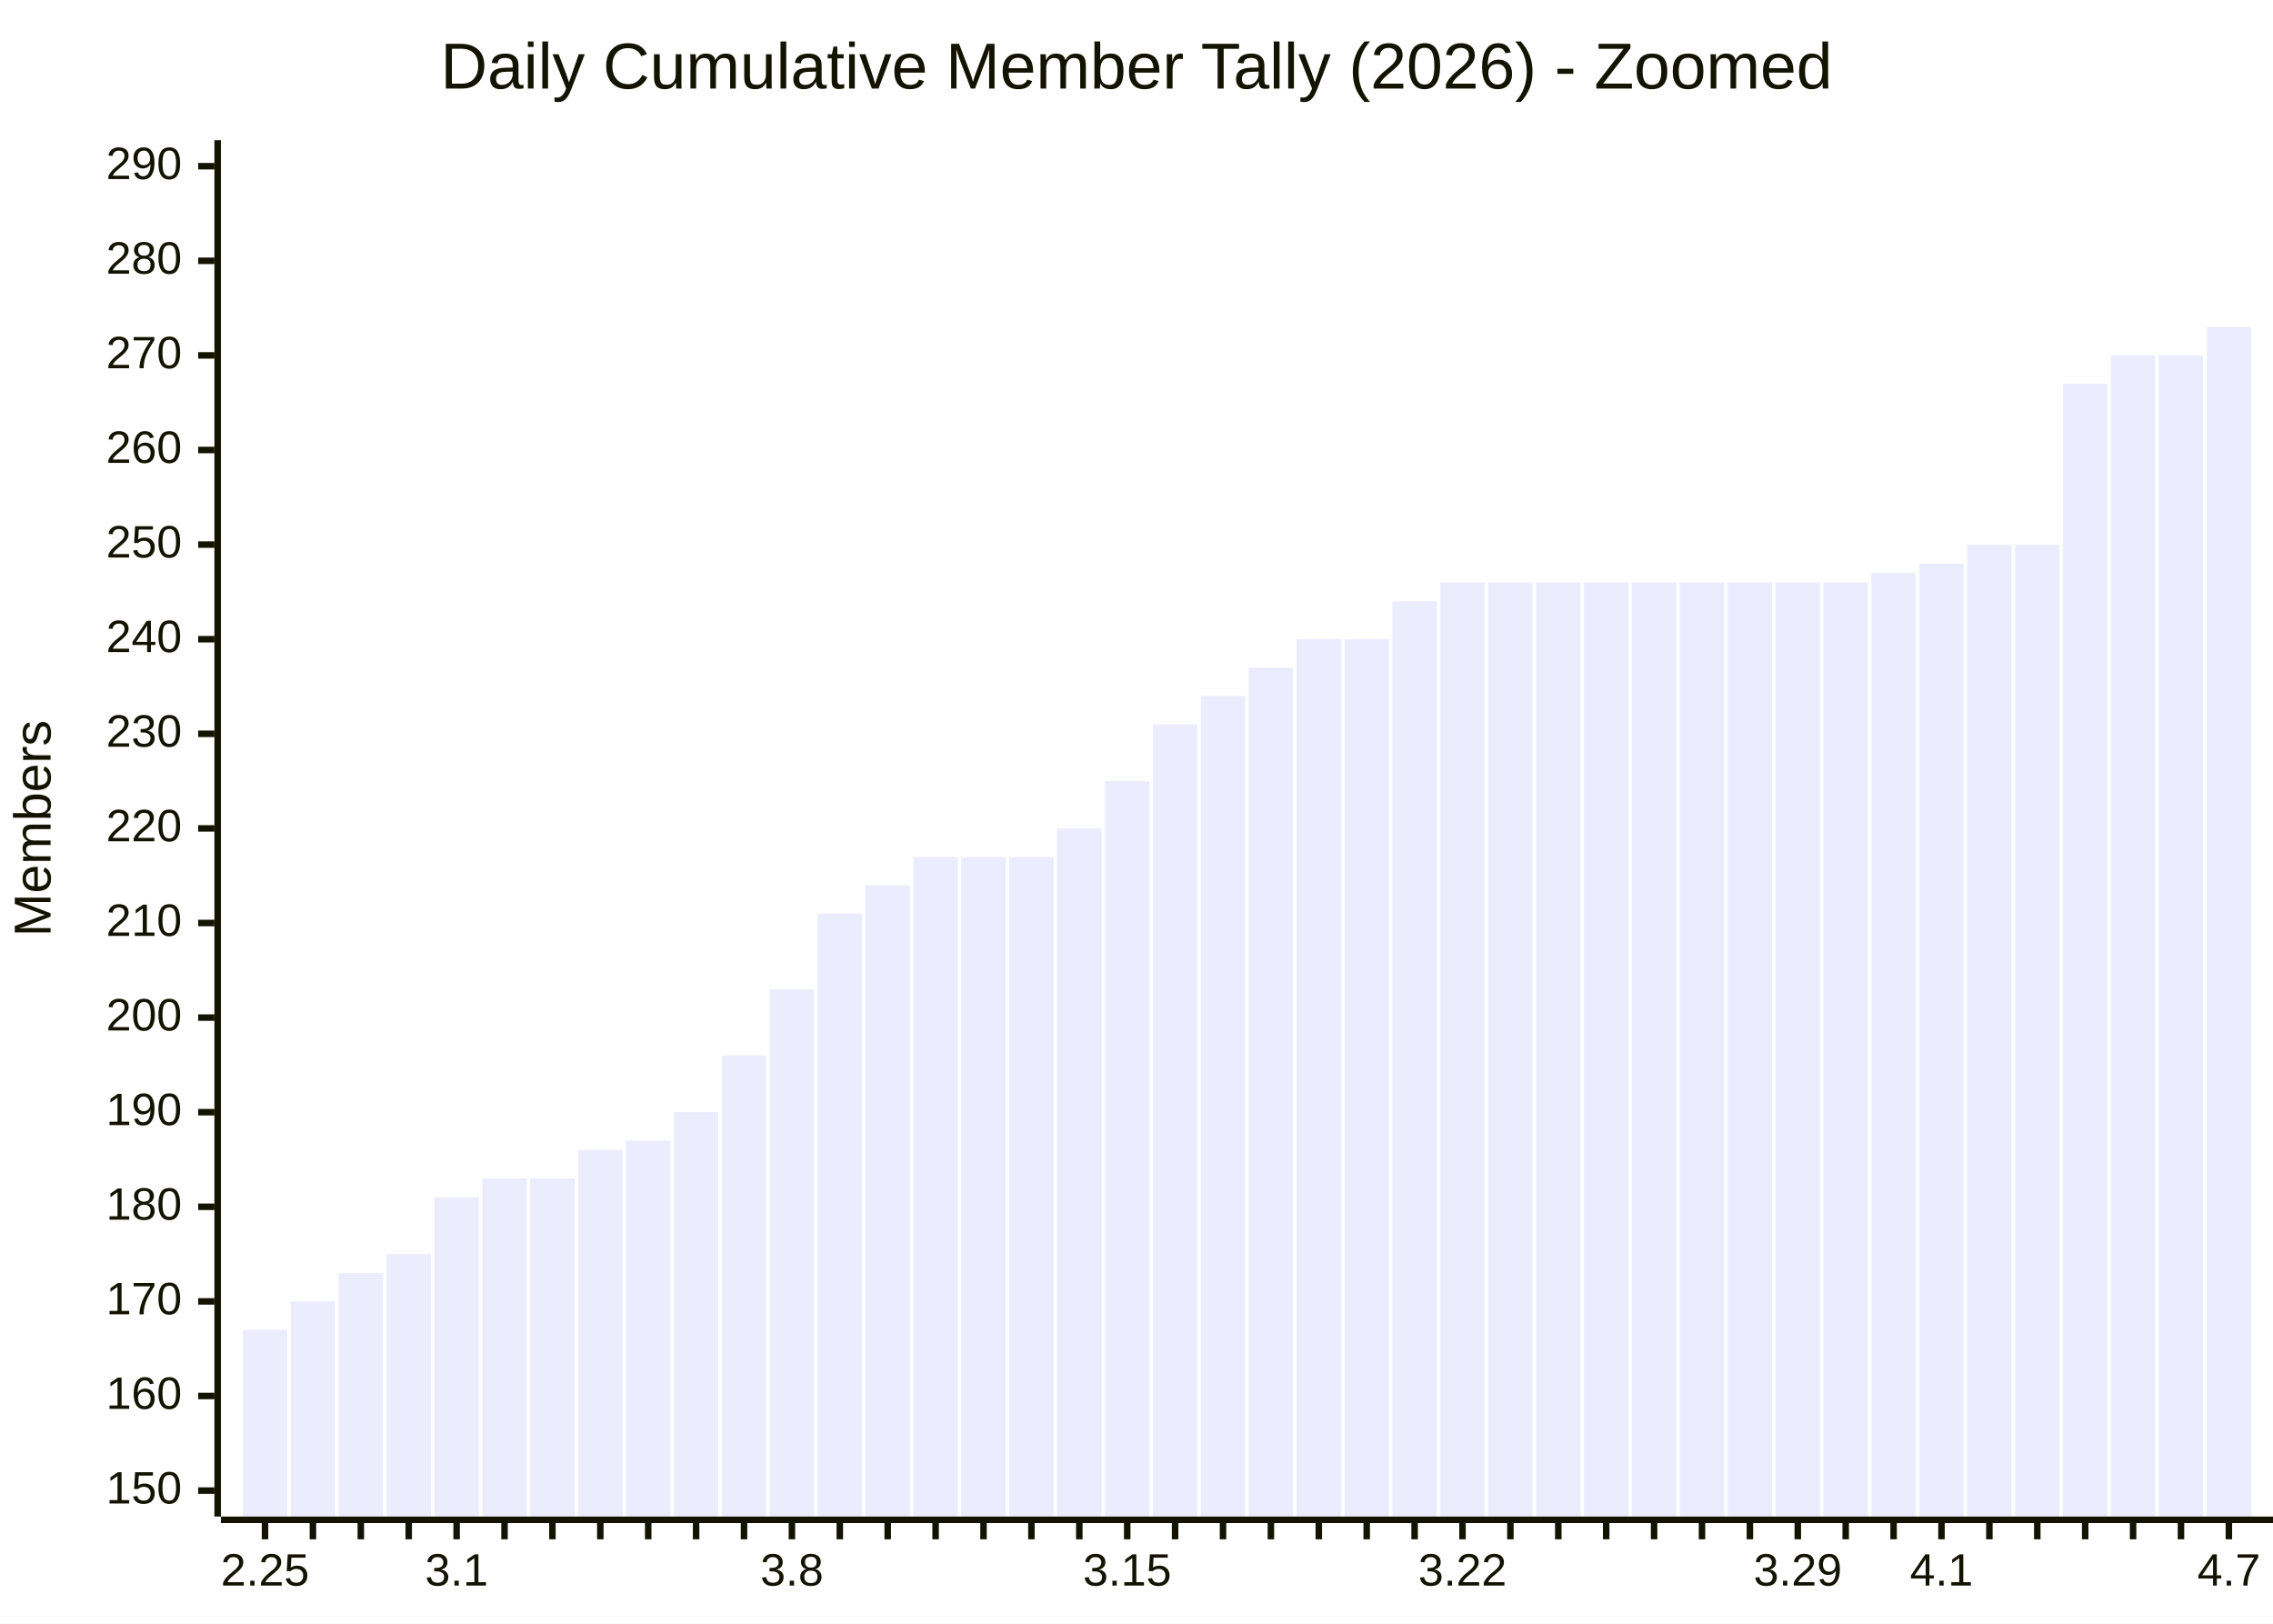
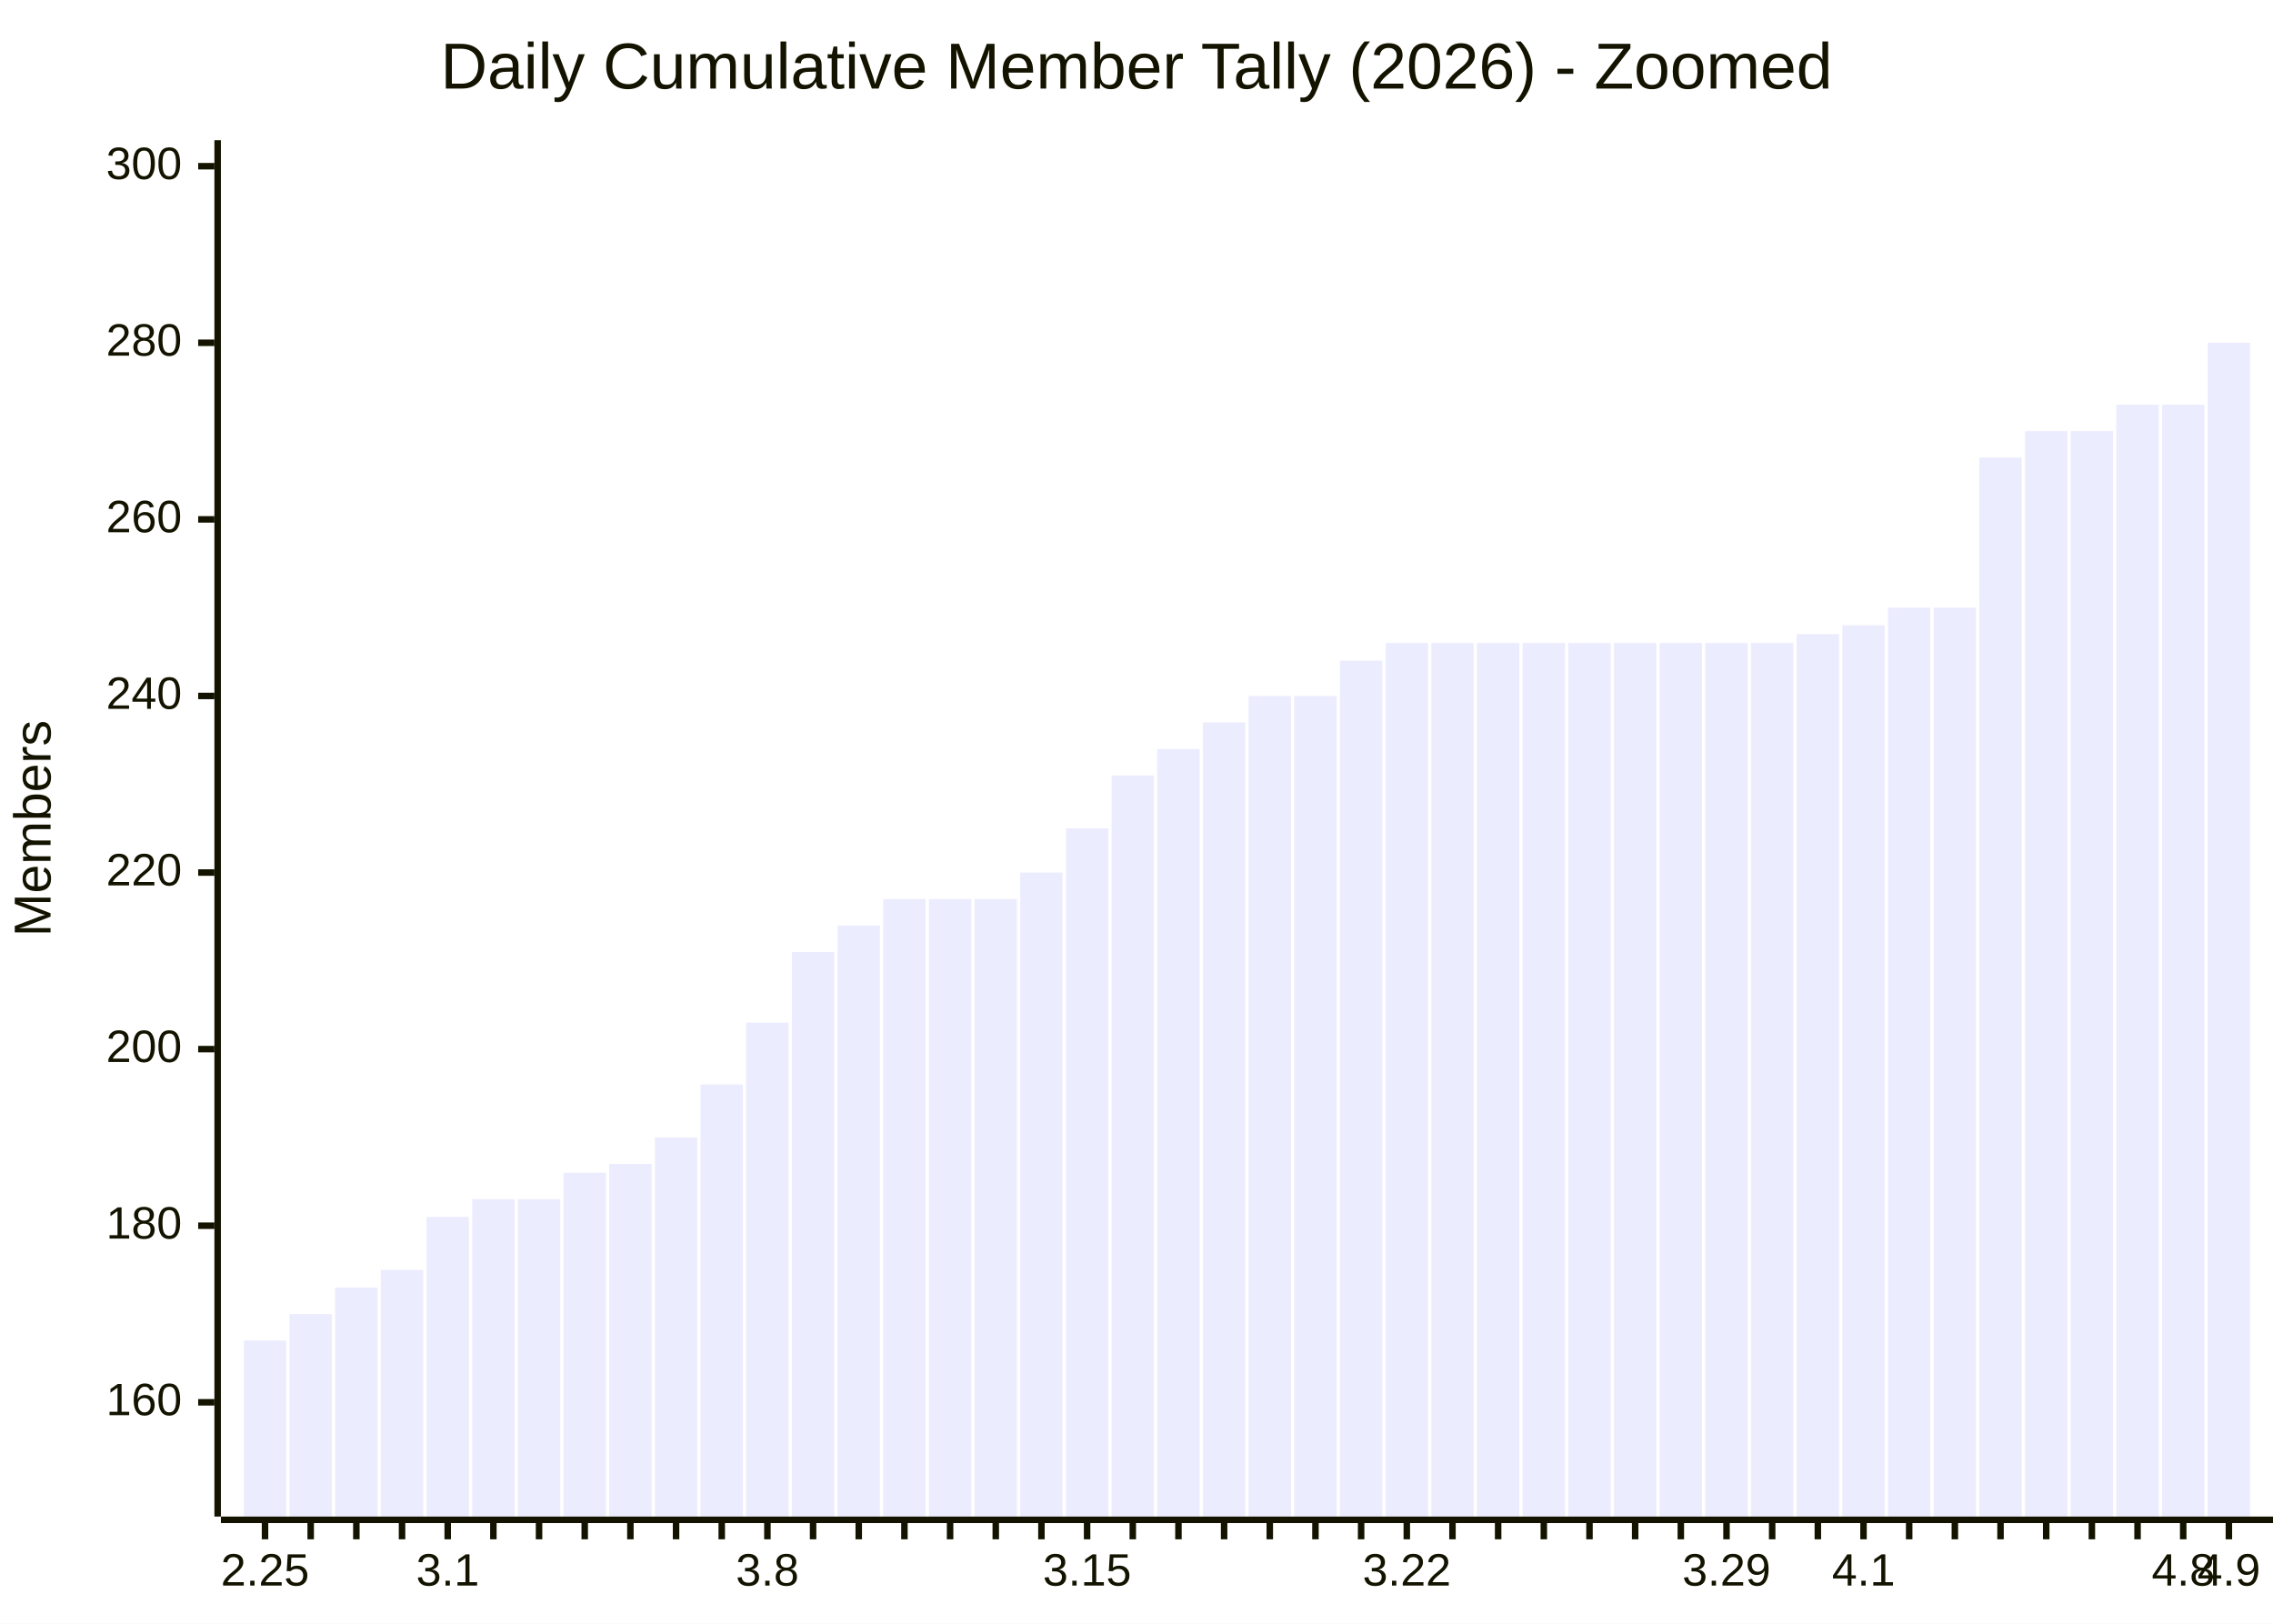
<svg xmlns="http://www.w3.org/2000/svg" id="my-svg" width="100%" style="max-width: 700px; background-color: white;" viewBox="0 0 700 500" role="graphics-document document" aria-roledescription="xychart">
  <style>#my-svg{font-family:"trebuchet ms",verdana,arial,sans-serif;font-size:16px;fill:#333;}@keyframes edge-animation-frame{from{stroke-dashoffset:0;}}@keyframes dash{to{stroke-dashoffset:0;}}#my-svg .edge-animation-slow{stroke-dasharray:9,5!important;stroke-dashoffset:900;animation:dash 50s linear infinite;stroke-linecap:round;}#my-svg .edge-animation-fast{stroke-dasharray:9,5!important;stroke-dashoffset:900;animation:dash 20s linear infinite;stroke-linecap:round;}#my-svg .error-icon{fill:#552222;}#my-svg .error-text{fill:#552222;stroke:#552222;}#my-svg .edge-thickness-normal{stroke-width:1px;}#my-svg .edge-thickness-thick{stroke-width:3.5px;}#my-svg .edge-pattern-solid{stroke-dasharray:0;}#my-svg .edge-thickness-invisible{stroke-width:0;fill:none;}#my-svg .edge-pattern-dashed{stroke-dasharray:3;}#my-svg .edge-pattern-dotted{stroke-dasharray:2;}#my-svg .marker{fill:#333333;stroke:#333333;}#my-svg .marker.cross{stroke:#333333;}#my-svg svg{font-family:"trebuchet ms",verdana,arial,sans-serif;font-size:16px;}#my-svg p{margin:0;}#my-svg :root{--mermaid-font-family:"trebuchet ms",verdana,arial,sans-serif;}</style>
  <g />
  <g class="main">
    <rect width="700" height="500" class="background" fill="white" />
    <g class="chart-title">
      <text x="0" y="0" fill="#131300" font-size="20" dominant-baseline="middle" text-anchor="middle" transform="translate(350, 21.58984) rotate(0)">Daily Cumulative Member Tally (2026) - Zoomed</text>
    </g>
    <g class="plot">
      <g class="bar-plot-0">
-         <rect x="74.777" y="409.479" width="13.68" height="57.521" fill="#ECECFF" stroke="#ECECFF" stroke-width="0" />
-         <rect x="89.528" y="400.74" width="13.68" height="66.26" fill="#ECECFF" stroke="#ECECFF" stroke-width="0" />
-         <rect x="104.28" y="392.001" width="13.68" height="74.999" fill="#ECECFF" stroke="#ECECFF" stroke-width="0" />
-         <rect x="119.031" y="386.175" width="13.68" height="80.825" fill="#ECECFF" stroke="#ECECFF" stroke-width="0" />
-         <rect x="133.782" y="368.697" width="13.68" height="98.303" fill="#ECECFF" stroke="#ECECFF" stroke-width="0" />
-         <rect x="148.533" y="362.871" width="13.68" height="104.129" fill="#ECECFF" stroke="#ECECFF" stroke-width="0" />
-         <rect x="163.284" y="362.871" width="13.68" height="104.129" fill="#ECECFF" stroke="#ECECFF" stroke-width="0" />
-         <rect x="178.035" y="354.132" width="13.68" height="112.868" fill="#ECECFF" stroke="#ECECFF" stroke-width="0" />
-         <rect x="192.786" y="351.219" width="13.68" height="115.781" fill="#ECECFF" stroke="#ECECFF" stroke-width="0" />
-         <rect x="207.538" y="342.48" width="13.68" height="124.52" fill="#ECECFF" stroke="#ECECFF" stroke-width="0" />
-         <rect x="222.289" y="325.002" width="13.68" height="141.998" fill="#ECECFF" stroke="#ECECFF" stroke-width="0" />
-         <rect x="237.04" y="304.611" width="13.68" height="162.389" fill="#ECECFF" stroke="#ECECFF" stroke-width="0" />
-         <rect x="251.791" y="281.307" width="13.68" height="185.693" fill="#ECECFF" stroke="#ECECFF" stroke-width="0" />
-         <rect x="266.542" y="272.568" width="13.68" height="194.432" fill="#ECECFF" stroke="#ECECFF" stroke-width="0" />
-         <rect x="281.293" y="263.829" width="13.68" height="203.171" fill="#ECECFF" stroke="#ECECFF" stroke-width="0" />
-         <rect x="296.044" y="263.829" width="13.68" height="203.171" fill="#ECECFF" stroke="#ECECFF" stroke-width="0" />
-         <rect x="310.796" y="263.829" width="13.68" height="203.171" fill="#ECECFF" stroke="#ECECFF" stroke-width="0" />
-         <rect x="325.547" y="255.09" width="13.68" height="211.91" fill="#ECECFF" stroke="#ECECFF" stroke-width="0" />
-         <rect x="340.298" y="240.525" width="13.68" height="226.475" fill="#ECECFF" stroke="#ECECFF" stroke-width="0" />
-         <rect x="355.049" y="223.047" width="13.68" height="243.953" fill="#ECECFF" stroke="#ECECFF" stroke-width="0" />
-         <rect x="369.8" y="214.308" width="13.68" height="252.692" fill="#ECECFF" stroke="#ECECFF" stroke-width="0" />
-         <rect x="384.551" y="205.569" width="13.68" height="261.431" fill="#ECECFF" stroke="#ECECFF" stroke-width="0" />
-         <rect x="399.302" y="196.83" width="13.68" height="270.17" fill="#ECECFF" stroke="#ECECFF" stroke-width="0" />
-         <rect x="414.054" y="196.83" width="13.68" height="270.17" fill="#ECECFF" stroke="#ECECFF" stroke-width="0" />
-         <rect x="428.805" y="185.178" width="13.68" height="281.822" fill="#ECECFF" stroke="#ECECFF" stroke-width="0" />
-         <rect x="443.556" y="179.352" width="13.68" height="287.648" fill="#ECECFF" stroke="#ECECFF" stroke-width="0" />
-         <rect x="458.307" y="179.352" width="13.68" height="287.648" fill="#ECECFF" stroke="#ECECFF" stroke-width="0" />
-         <rect x="473.058" y="179.352" width="13.68" height="287.648" fill="#ECECFF" stroke="#ECECFF" stroke-width="0" />
-         <rect x="487.809" y="179.352" width="13.68" height="287.648" fill="#ECECFF" stroke="#ECECFF" stroke-width="0" />
-         <rect x="502.56" y="179.352" width="13.68" height="287.648" fill="#ECECFF" stroke="#ECECFF" stroke-width="0" />
-         <rect x="517.312" y="179.352" width="13.68" height="287.648" fill="#ECECFF" stroke="#ECECFF" stroke-width="0" />
-         <rect x="532.063" y="179.352" width="13.68" height="287.648" fill="#ECECFF" stroke="#ECECFF" stroke-width="0" />
-         <rect x="546.814" y="179.352" width="13.68" height="287.648" fill="#ECECFF" stroke="#ECECFF" stroke-width="0" />
-         <rect x="561.565" y="179.352" width="13.68" height="287.648" fill="#ECECFF" stroke="#ECECFF" stroke-width="0" />
-         <rect x="576.316" y="176.439" width="13.68" height="290.561" fill="#ECECFF" stroke="#ECECFF" stroke-width="0" />
-         <rect x="591.067" y="173.526" width="13.68" height="293.474" fill="#ECECFF" stroke="#ECECFF" stroke-width="0" />
-         <rect x="605.818" y="167.7" width="13.68" height="299.3" fill="#ECECFF" stroke="#ECECFF" stroke-width="0" />
-         <rect x="620.57" y="167.7" width="13.68" height="299.3" fill="#ECECFF" stroke="#ECECFF" stroke-width="0" />
-         <rect x="635.321" y="118.179" width="13.68" height="348.821" fill="#ECECFF" stroke="#ECECFF" stroke-width="0" />
-         <rect x="650.072" y="109.44" width="13.68" height="357.56" fill="#ECECFF" stroke="#ECECFF" stroke-width="0" />
-         <rect x="664.823" y="109.44" width="13.68" height="357.56" fill="#ECECFF" stroke="#ECECFF" stroke-width="0" />
-         <rect x="679.574" y="100.701" width="13.68" height="366.299" fill="#ECECFF" stroke="#ECECFF" stroke-width="0" />
+         <rect x="75.088" y="412.78" width="13.058" height="54.22" fill="#ECECFF" stroke="#ECECFF" stroke-width="0" />
+         <rect x="89.153" y="404.624" width="13.058" height="62.376" fill="#ECECFF" stroke="#ECECFF" stroke-width="0" />
+         <rect x="103.218" y="396.468" width="13.058" height="70.532" fill="#ECECFF" stroke="#ECECFF" stroke-width="0" />
+         <rect x="117.283" y="391.03" width="13.058" height="75.97" fill="#ECECFF" stroke="#ECECFF" stroke-width="0" />
+         <rect x="131.348" y="374.717" width="13.058" height="92.283" fill="#ECECFF" stroke="#ECECFF" stroke-width="0" />
+         <rect x="145.413" y="369.28" width="13.058" height="97.72" fill="#ECECFF" stroke="#ECECFF" stroke-width="0" />
+         <rect x="159.478" y="369.28" width="13.058" height="97.72" fill="#ECECFF" stroke="#ECECFF" stroke-width="0" />
+         <rect x="173.543" y="361.123" width="13.058" height="105.877" fill="#ECECFF" stroke="#ECECFF" stroke-width="0" />
+         <rect x="187.608" y="358.404" width="13.058" height="108.596" fill="#ECECFF" stroke="#ECECFF" stroke-width="0" />
+         <rect x="201.674" y="350.248" width="13.058" height="116.752" fill="#ECECFF" stroke="#ECECFF" stroke-width="0" />
+         <rect x="215.739" y="333.935" width="13.058" height="133.065" fill="#ECECFF" stroke="#ECECFF" stroke-width="0" />
+         <rect x="229.804" y="314.903" width="13.058" height="152.097" fill="#ECECFF" stroke="#ECECFF" stroke-width="0" />
+         <rect x="243.869" y="293.153" width="13.058" height="173.847" fill="#ECECFF" stroke="#ECECFF" stroke-width="0" />
+         <rect x="257.934" y="284.997" width="13.058" height="182.003" fill="#ECECFF" stroke="#ECECFF" stroke-width="0" />
+         <rect x="271.999" y="276.84" width="13.058" height="190.16" fill="#ECECFF" stroke="#ECECFF" stroke-width="0" />
+         <rect x="286.064" y="276.84" width="13.058" height="190.16" fill="#ECECFF" stroke="#ECECFF" stroke-width="0" />
+         <rect x="300.129" y="276.84" width="13.058" height="190.16" fill="#ECECFF" stroke="#ECECFF" stroke-width="0" />
+         <rect x="314.194" y="268.684" width="13.058" height="198.316" fill="#ECECFF" stroke="#ECECFF" stroke-width="0" />
+         <rect x="328.259" y="255.09" width="13.058" height="211.91" fill="#ECECFF" stroke="#ECECFF" stroke-width="0" />
+         <rect x="342.324" y="238.777" width="13.058" height="228.223" fill="#ECECFF" stroke="#ECECFF" stroke-width="0" />
+         <rect x="356.389" y="230.621" width="13.058" height="236.379" fill="#ECECFF" stroke="#ECECFF" stroke-width="0" />
+         <rect x="370.454" y="222.464" width="13.058" height="244.536" fill="#ECECFF" stroke="#ECECFF" stroke-width="0" />
+         <rect x="384.519" y="214.308" width="13.058" height="252.692" fill="#ECECFF" stroke="#ECECFF" stroke-width="0" />
+         <rect x="398.584" y="214.308" width="13.058" height="252.692" fill="#ECECFF" stroke="#ECECFF" stroke-width="0" />
+         <rect x="412.649" y="203.433" width="13.058" height="263.567" fill="#ECECFF" stroke="#ECECFF" stroke-width="0" />
+         <rect x="426.714" y="197.995" width="13.058" height="269.005" fill="#ECECFF" stroke="#ECECFF" stroke-width="0" />
+         <rect x="440.779" y="197.995" width="13.058" height="269.005" fill="#ECECFF" stroke="#ECECFF" stroke-width="0" />
+         <rect x="454.844" y="197.995" width="13.058" height="269.005" fill="#ECECFF" stroke="#ECECFF" stroke-width="0" />
+         <rect x="468.909" y="197.995" width="13.058" height="269.005" fill="#ECECFF" stroke="#ECECFF" stroke-width="0" />
+         <rect x="482.974" y="197.995" width="13.058" height="269.005" fill="#ECECFF" stroke="#ECECFF" stroke-width="0" />
+         <rect x="497.039" y="197.995" width="13.058" height="269.005" fill="#ECECFF" stroke="#ECECFF" stroke-width="0" />
+         <rect x="511.104" y="197.995" width="13.058" height="269.005" fill="#ECECFF" stroke="#ECECFF" stroke-width="0" />
+         <rect x="525.17" y="197.995" width="13.058" height="269.005" fill="#ECECFF" stroke="#ECECFF" stroke-width="0" />
+         <rect x="539.235" y="197.995" width="13.058" height="269.005" fill="#ECECFF" stroke="#ECECFF" stroke-width="0" />
+         <rect x="553.3" y="195.276" width="13.058" height="271.724" fill="#ECECFF" stroke="#ECECFF" stroke-width="0" />
+         <rect x="567.365" y="192.557" width="13.058" height="274.443" fill="#ECECFF" stroke="#ECECFF" stroke-width="0" />
+         <rect x="581.43" y="187.12" width="13.058" height="279.88" fill="#ECECFF" stroke="#ECECFF" stroke-width="0" />
+         <rect x="595.495" y="187.12" width="13.058" height="279.88" fill="#ECECFF" stroke="#ECECFF" stroke-width="0" />
+         <rect x="609.56" y="140.9" width="13.058" height="326.1" fill="#ECECFF" stroke="#ECECFF" stroke-width="0" />
+         <rect x="623.625" y="132.744" width="13.058" height="334.256" fill="#ECECFF" stroke="#ECECFF" stroke-width="0" />
+         <rect x="637.69" y="132.744" width="13.058" height="334.256" fill="#ECECFF" stroke="#ECECFF" stroke-width="0" />
+         <rect x="651.755" y="124.587" width="13.058" height="342.413" fill="#ECECFF" stroke="#ECECFF" stroke-width="0" />
+         <rect x="665.82" y="124.587" width="13.058" height="342.413" fill="#ECECFF" stroke="#ECECFF" stroke-width="0" />
+         <rect x="679.885" y="105.556" width="13.058" height="361.444" fill="#ECECFF" stroke="#ECECFF" stroke-width="0" />
      </g>
    </g>
    <g class="bottom-axis">
      <g class="axis-line">
        <path d="M 68.031,468 L 700,468" fill="none" stroke="#131300" stroke-width="2" />
      </g>
      <g class="label">
        <text x="0" y="0" fill="#131300" font-size="14" dominant-baseline="text-before-edge" text-anchor="middle" transform="translate(81.61719, 479) rotate(0)">2.25</text>
-         <text x="0" y="0" fill="#131300" font-size="14" dominant-baseline="text-before-edge" text-anchor="middle" transform="translate(96.36833, 479) rotate(0)">​​</text>
-         <text x="0" y="0" fill="#131300" font-size="14" dominant-baseline="text-before-edge" text-anchor="middle" transform="translate(111.1195, 479) rotate(0)">​​​</text>
-         <text x="0" y="0" fill="#131300" font-size="14" dominant-baseline="text-before-edge" text-anchor="middle" transform="translate(125.8706, 479) rotate(0)">​​​​</text>
-         <text x="0" y="0" fill="#131300" font-size="14" dominant-baseline="text-before-edge" text-anchor="middle" transform="translate(140.6218, 479) rotate(0)">3.1</text>
-         <text x="0" y="0" fill="#131300" font-size="14" dominant-baseline="text-before-edge" text-anchor="middle" transform="translate(155.3729, 479) rotate(0)">​​​​​​</text>
-         <text x="0" y="0" fill="#131300" font-size="14" dominant-baseline="text-before-edge" text-anchor="middle" transform="translate(170.124, 479) rotate(0)">​​​​​​​</text>
-         <text x="0" y="0" fill="#131300" font-size="14" dominant-baseline="text-before-edge" text-anchor="middle" transform="translate(184.8752, 479) rotate(0)">​​​​​​​​</text>
-         <text x="0" y="0" fill="#131300" font-size="14" dominant-baseline="text-before-edge" text-anchor="middle" transform="translate(199.6263, 479) rotate(0)">​​​​​​​​​</text>
-         <text x="0" y="0" fill="#131300" font-size="14" dominant-baseline="text-before-edge" text-anchor="middle" transform="translate(214.3775, 479) rotate(0)">​​​​​​​​​​</text>
-         <text x="0" y="0" fill="#131300" font-size="14" dominant-baseline="text-before-edge" text-anchor="middle" transform="translate(229.1286, 479) rotate(0)">​​​​​​​​​​​</text>
-         <text x="0" y="0" fill="#131300" font-size="14" dominant-baseline="text-before-edge" text-anchor="middle" transform="translate(243.8798, 479) rotate(0)">3.8</text>
-         <text x="0" y="0" fill="#131300" font-size="14" dominant-baseline="text-before-edge" text-anchor="middle" transform="translate(258.6309, 479) rotate(0)">​​​​​​​​​​​​​</text>
-         <text x="0" y="0" fill="#131300" font-size="14" dominant-baseline="text-before-edge" text-anchor="middle" transform="translate(273.3821, 479) rotate(0)">​​​​​​​​​​​​​​</text>
-         <text x="0" y="0" fill="#131300" font-size="14" dominant-baseline="text-before-edge" text-anchor="middle" transform="translate(288.1332, 479) rotate(0)">​​​​​​​​​​​​​​​</text>
-         <text x="0" y="0" fill="#131300" font-size="14" dominant-baseline="text-before-edge" text-anchor="middle" transform="translate(302.8843, 479) rotate(0)">​​​​​​​​​​​​​​​​</text>
-         <text x="0" y="0" fill="#131300" font-size="14" dominant-baseline="text-before-edge" text-anchor="middle" transform="translate(317.6355, 479) rotate(0)">​​​​​​​​​​​​​​​​​</text>
-         <text x="0" y="0" fill="#131300" font-size="14" dominant-baseline="text-before-edge" text-anchor="middle" transform="translate(332.3866, 479) rotate(0)">​​​​​​​​​​​​​​​​​​</text>
-         <text x="0" y="0" fill="#131300" font-size="14" dominant-baseline="text-before-edge" text-anchor="middle" transform="translate(347.1378, 479) rotate(0)">3.15</text>
-         <text x="0" y="0" fill="#131300" font-size="14" dominant-baseline="text-before-edge" text-anchor="middle" transform="translate(361.8889, 479) rotate(0)">​​​​​​​​​​​​​​​​​​​​</text>
-         <text x="0" y="0" fill="#131300" font-size="14" dominant-baseline="text-before-edge" text-anchor="middle" transform="translate(376.6401, 479) rotate(0)">​​​​​​​​​​​​​​​​​​​​​</text>
-         <text x="0" y="0" fill="#131300" font-size="14" dominant-baseline="text-before-edge" text-anchor="middle" transform="translate(391.3912, 479) rotate(0)">​​​​​​​​​​​​​​​​​​​​​​</text>
-         <text x="0" y="0" fill="#131300" font-size="14" dominant-baseline="text-before-edge" text-anchor="middle" transform="translate(406.1423, 479) rotate(0)">​​​​​​​​​​​​​​​​​​​​​​​</text>
-         <text x="0" y="0" fill="#131300" font-size="14" dominant-baseline="text-before-edge" text-anchor="middle" transform="translate(420.8935, 479) rotate(0)">​​​​​​​​​​​​​​​​​​​​​​​​</text>
-         <text x="0" y="0" fill="#131300" font-size="14" dominant-baseline="text-before-edge" text-anchor="middle" transform="translate(435.6446, 479) rotate(0)">​​​​​​​​​​​​​​​​​​​​​​​​​</text>
-         <text x="0" y="0" fill="#131300" font-size="14" dominant-baseline="text-before-edge" text-anchor="middle" transform="translate(450.3958, 479) rotate(0)">3.22</text>
-         <text x="0" y="0" fill="#131300" font-size="14" dominant-baseline="text-before-edge" text-anchor="middle" transform="translate(465.1469, 479) rotate(0)">​​​​​​​​​​​​​​​​​​​​​​​​​​​</text>
-         <text x="0" y="0" fill="#131300" font-size="14" dominant-baseline="text-before-edge" text-anchor="middle" transform="translate(479.8981, 479) rotate(0)">​​​​​​​​​​​​​​​​​​​​​​​​​​​​</text>
-         <text x="0" y="0" fill="#131300" font-size="14" dominant-baseline="text-before-edge" text-anchor="middle" transform="translate(494.6492, 479) rotate(0)">​​​​​​​​​​​​​​​​​​​​​​​​​​​​​</text>
-         <text x="0" y="0" fill="#131300" font-size="14" dominant-baseline="text-before-edge" text-anchor="middle" transform="translate(509.4003, 479) rotate(0)">​​​​​​​​​​​​​​​​​​​​​​​​​​​​​​</text>
-         <text x="0" y="0" fill="#131300" font-size="14" dominant-baseline="text-before-edge" text-anchor="middle" transform="translate(524.1515, 479) rotate(0)">​​​​​​​​​​​​​​​​​​​​​​​​​​​​​​​</text>
-         <text x="0" y="0" fill="#131300" font-size="14" dominant-baseline="text-before-edge" text-anchor="middle" transform="translate(538.9026, 479) rotate(0)">​​​​​​​​​​​​​​​​​​​​​​​​​​​​​​​​</text>
-         <text x="0" y="0" fill="#131300" font-size="14" dominant-baseline="text-before-edge" text-anchor="middle" transform="translate(553.6538, 479) rotate(0)">3.29</text>
-         <text x="0" y="0" fill="#131300" font-size="14" dominant-baseline="text-before-edge" text-anchor="middle" transform="translate(568.4049, 479) rotate(0)">​​​​​​​​​​​​​​​​​​​​​​​​​​​​​​​​​​</text>
-         <text x="0" y="0" fill="#131300" font-size="14" dominant-baseline="text-before-edge" text-anchor="middle" transform="translate(583.1561, 479) rotate(0)">​​​​​​​​​​​​​​​​​​​​​​​​​​​​​​​​​​​</text>
-         <text x="0" y="0" fill="#131300" font-size="14" dominant-baseline="text-before-edge" text-anchor="middle" transform="translate(597.9072, 479) rotate(0)">4.1</text>
-         <text x="0" y="0" fill="#131300" font-size="14" dominant-baseline="text-before-edge" text-anchor="middle" transform="translate(612.6583, 479) rotate(0)">​​​​​​​​​​​​​​​​​​​​​​​​​​​​​​​​​​​​​</text>
-         <text x="0" y="0" fill="#131300" font-size="14" dominant-baseline="text-before-edge" text-anchor="middle" transform="translate(627.4095, 479) rotate(0)">​​​​​​​​​​​​​​​​​​​​​​​​​​​​​​​​​​​​​​</text>
-         <text x="0" y="0" fill="#131300" font-size="14" dominant-baseline="text-before-edge" text-anchor="middle" transform="translate(642.1606, 479) rotate(0)">​​​​​​​​​​​​​​​​​​​​​​​​​​​​​​​​​​​​​​​</text>
-         <text x="0" y="0" fill="#131300" font-size="14" dominant-baseline="text-before-edge" text-anchor="middle" transform="translate(656.9118, 479) rotate(0)">​​​​​​​​​​​​​​​​​​​​​​​​​​​​​​​​​​​​​​​​</text>
-         <text x="0" y="0" fill="#131300" font-size="14" dominant-baseline="text-before-edge" text-anchor="middle" transform="translate(671.6629, 479) rotate(0)">​​​​​​​​​​​​​​​​​​​​​​​​​​​​​​​​​​​​​​​​​</text>
-         <text x="0" y="0" fill="#131300" font-size="14" dominant-baseline="text-before-edge" text-anchor="middle" transform="translate(686.4141, 479) rotate(0)">4.7</text>
+         <text x="0" y="0" fill="#131300" font-size="14" dominant-baseline="text-before-edge" text-anchor="middle" transform="translate(95.68223, 479) rotate(0)">​​</text>
+         <text x="0" y="0" fill="#131300" font-size="14" dominant-baseline="text-before-edge" text-anchor="middle" transform="translate(109.7473, 479) rotate(0)">​​​</text>
+         <text x="0" y="0" fill="#131300" font-size="14" dominant-baseline="text-before-edge" text-anchor="middle" transform="translate(123.8123, 479) rotate(0)">​​​​</text>
+         <text x="0" y="0" fill="#131300" font-size="14" dominant-baseline="text-before-edge" text-anchor="middle" transform="translate(137.8774, 479) rotate(0)">3.1</text>
+         <text x="0" y="0" fill="#131300" font-size="14" dominant-baseline="text-before-edge" text-anchor="middle" transform="translate(151.9424, 479) rotate(0)">​​​​​​</text>
+         <text x="0" y="0" fill="#131300" font-size="14" dominant-baseline="text-before-edge" text-anchor="middle" transform="translate(166.0075, 479) rotate(0)">​​​​​​​</text>
+         <text x="0" y="0" fill="#131300" font-size="14" dominant-baseline="text-before-edge" text-anchor="middle" transform="translate(180.0725, 479) rotate(0)">​​​​​​​​</text>
+         <text x="0" y="0" fill="#131300" font-size="14" dominant-baseline="text-before-edge" text-anchor="middle" transform="translate(194.1375, 479) rotate(0)">​​​​​​​​​</text>
+         <text x="0" y="0" fill="#131300" font-size="14" dominant-baseline="text-before-edge" text-anchor="middle" transform="translate(208.2026, 479) rotate(0)">​​​​​​​​​​</text>
+         <text x="0" y="0" fill="#131300" font-size="14" dominant-baseline="text-before-edge" text-anchor="middle" transform="translate(222.2676, 479) rotate(0)">​​​​​​​​​​​</text>
+         <text x="0" y="0" fill="#131300" font-size="14" dominant-baseline="text-before-edge" text-anchor="middle" transform="translate(236.3327, 479) rotate(0)">3.8</text>
+         <text x="0" y="0" fill="#131300" font-size="14" dominant-baseline="text-before-edge" text-anchor="middle" transform="translate(250.3977, 479) rotate(0)">​​​​​​​​​​​​​</text>
+         <text x="0" y="0" fill="#131300" font-size="14" dominant-baseline="text-before-edge" text-anchor="middle" transform="translate(264.4628, 479) rotate(0)">​​​​​​​​​​​​​​</text>
+         <text x="0" y="0" fill="#131300" font-size="14" dominant-baseline="text-before-edge" text-anchor="middle" transform="translate(278.5278, 479) rotate(0)">​​​​​​​​​​​​​​​</text>
+         <text x="0" y="0" fill="#131300" font-size="14" dominant-baseline="text-before-edge" text-anchor="middle" transform="translate(292.5928, 479) rotate(0)">​​​​​​​​​​​​​​​​</text>
+         <text x="0" y="0" fill="#131300" font-size="14" dominant-baseline="text-before-edge" text-anchor="middle" transform="translate(306.6579, 479) rotate(0)">​​​​​​​​​​​​​​​​​</text>
+         <text x="0" y="0" fill="#131300" font-size="14" dominant-baseline="text-before-edge" text-anchor="middle" transform="translate(320.7229, 479) rotate(0)">​​​​​​​​​​​​​​​​​​</text>
+         <text x="0" y="0" fill="#131300" font-size="14" dominant-baseline="text-before-edge" text-anchor="middle" transform="translate(334.788, 479) rotate(0)">3.15</text>
+         <text x="0" y="0" fill="#131300" font-size="14" dominant-baseline="text-before-edge" text-anchor="middle" transform="translate(348.853, 479) rotate(0)">​​​​​​​​​​​​​​​​​​​​</text>
+         <text x="0" y="0" fill="#131300" font-size="14" dominant-baseline="text-before-edge" text-anchor="middle" transform="translate(362.9181, 479) rotate(0)">​​​​​​​​​​​​​​​​​​​​​</text>
+         <text x="0" y="0" fill="#131300" font-size="14" dominant-baseline="text-before-edge" text-anchor="middle" transform="translate(376.9831, 479) rotate(0)">​​​​​​​​​​​​​​​​​​​​​​</text>
+         <text x="0" y="0" fill="#131300" font-size="14" dominant-baseline="text-before-edge" text-anchor="middle" transform="translate(391.0481, 479) rotate(0)">​​​​​​​​​​​​​​​​​​​​​​​</text>
+         <text x="0" y="0" fill="#131300" font-size="14" dominant-baseline="text-before-edge" text-anchor="middle" transform="translate(405.1132, 479) rotate(0)">​​​​​​​​​​​​​​​​​​​​​​​​</text>
+         <text x="0" y="0" fill="#131300" font-size="14" dominant-baseline="text-before-edge" text-anchor="middle" transform="translate(419.1782, 479) rotate(0)">​​​​​​​​​​​​​​​​​​​​​​​​​</text>
+         <text x="0" y="0" fill="#131300" font-size="14" dominant-baseline="text-before-edge" text-anchor="middle" transform="translate(433.2433, 479) rotate(0)">3.22</text>
+         <text x="0" y="0" fill="#131300" font-size="14" dominant-baseline="text-before-edge" text-anchor="middle" transform="translate(447.3083, 479) rotate(0)">​​​​​​​​​​​​​​​​​​​​​​​​​​​</text>
+         <text x="0" y="0" fill="#131300" font-size="14" dominant-baseline="text-before-edge" text-anchor="middle" transform="translate(461.3734, 479) rotate(0)">​​​​​​​​​​​​​​​​​​​​​​​​​​​​</text>
+         <text x="0" y="0" fill="#131300" font-size="14" dominant-baseline="text-before-edge" text-anchor="middle" transform="translate(475.4384, 479) rotate(0)">​​​​​​​​​​​​​​​​​​​​​​​​​​​​​</text>
+         <text x="0" y="0" fill="#131300" font-size="14" dominant-baseline="text-before-edge" text-anchor="middle" transform="translate(489.5035, 479) rotate(0)">​​​​​​​​​​​​​​​​​​​​​​​​​​​​​​</text>
+         <text x="0" y="0" fill="#131300" font-size="14" dominant-baseline="text-before-edge" text-anchor="middle" transform="translate(503.5685, 479) rotate(0)">​​​​​​​​​​​​​​​​​​​​​​​​​​​​​​​</text>
+         <text x="0" y="0" fill="#131300" font-size="14" dominant-baseline="text-before-edge" text-anchor="middle" transform="translate(517.6335, 479) rotate(0)">​​​​​​​​​​​​​​​​​​​​​​​​​​​​​​​​</text>
+         <text x="0" y="0" fill="#131300" font-size="14" dominant-baseline="text-before-edge" text-anchor="middle" transform="translate(531.6986, 479) rotate(0)">3.29</text>
+         <text x="0" y="0" fill="#131300" font-size="14" dominant-baseline="text-before-edge" text-anchor="middle" transform="translate(545.7636, 479) rotate(0)">​​​​​​​​​​​​​​​​​​​​​​​​​​​​​​​​​​</text>
+         <text x="0" y="0" fill="#131300" font-size="14" dominant-baseline="text-before-edge" text-anchor="middle" transform="translate(559.8287, 479) rotate(0)">​​​​​​​​​​​​​​​​​​​​​​​​​​​​​​​​​​​</text>
+         <text x="0" y="0" fill="#131300" font-size="14" dominant-baseline="text-before-edge" text-anchor="middle" transform="translate(573.8937, 479) rotate(0)">4.1</text>
+         <text x="0" y="0" fill="#131300" font-size="14" dominant-baseline="text-before-edge" text-anchor="middle" transform="translate(587.9588, 479) rotate(0)">​​​​​​​​​​​​​​​​​​​​​​​​​​​​​​​​​​​​​</text>
+         <text x="0" y="0" fill="#131300" font-size="14" dominant-baseline="text-before-edge" text-anchor="middle" transform="translate(602.0238, 479) rotate(0)">​​​​​​​​​​​​​​​​​​​​​​​​​​​​​​​​​​​​​​</text>
+         <text x="0" y="0" fill="#131300" font-size="14" dominant-baseline="text-before-edge" text-anchor="middle" transform="translate(616.0888, 479) rotate(0)">​​​​​​​​​​​​​​​​​​​​​​​​​​​​​​​​​​​​​​​</text>
+         <text x="0" y="0" fill="#131300" font-size="14" dominant-baseline="text-before-edge" text-anchor="middle" transform="translate(630.1539, 479) rotate(0)">​​​​​​​​​​​​​​​​​​​​​​​​​​​​​​​​​​​​​​​​</text>
+         <text x="0" y="0" fill="#131300" font-size="14" dominant-baseline="text-before-edge" text-anchor="middle" transform="translate(644.2189, 479) rotate(0)">​​​​​​​​​​​​​​​​​​​​​​​​​​​​​​​​​​​​​​​​​</text>
+         <text x="0" y="0" fill="#131300" font-size="14" dominant-baseline="text-before-edge" text-anchor="middle" transform="translate(658.284, 479) rotate(0)">​​​​​​​​​​​​​​​​​​​​​​​​​​​​​​​​​​​​​​​​​​</text>
+         <text x="0" y="0" fill="#131300" font-size="14" dominant-baseline="text-before-edge" text-anchor="middle" transform="translate(672.349, 479) rotate(0)">4.8</text>
+         <text x="0" y="0" fill="#131300" font-size="14" dominant-baseline="text-before-edge" text-anchor="middle" transform="translate(686.4141, 479) rotate(0)">4.9</text>
      </g>
      <g class="ticks">
        <path d="M 81.617,469 L 81.617,474" fill="none" stroke="#131300" stroke-width="2" />
-         <path d="M 96.368,469 L 96.368,474" fill="none" stroke="#131300" stroke-width="2" />
-         <path d="M 111.119,469 L 111.119,474" fill="none" stroke="#131300" stroke-width="2" />
-         <path d="M 125.871,469 L 125.871,474" fill="none" stroke="#131300" stroke-width="2" />
-         <path d="M 140.622,469 L 140.622,474" fill="none" stroke="#131300" stroke-width="2" />
-         <path d="M 155.373,469 L 155.373,474" fill="none" stroke="#131300" stroke-width="2" />
-         <path d="M 170.124,469 L 170.124,474" fill="none" stroke="#131300" stroke-width="2" />
-         <path d="M 184.875,469 L 184.875,474" fill="none" stroke="#131300" stroke-width="2" />
-         <path d="M 199.626,469 L 199.626,474" fill="none" stroke="#131300" stroke-width="2" />
-         <path d="M 214.377,469 L 214.377,474" fill="none" stroke="#131300" stroke-width="2" />
-         <path d="M 229.129,469 L 229.129,474" fill="none" stroke="#131300" stroke-width="2" />
-         <path d="M 243.88,469 L 243.88,474" fill="none" stroke="#131300" stroke-width="2" />
-         <path d="M 258.631,469 L 258.631,474" fill="none" stroke="#131300" stroke-width="2" />
-         <path d="M 273.382,469 L 273.382,474" fill="none" stroke="#131300" stroke-width="2" />
-         <path d="M 288.133,469 L 288.133,474" fill="none" stroke="#131300" stroke-width="2" />
-         <path d="M 302.884,469 L 302.884,474" fill="none" stroke="#131300" stroke-width="2" />
-         <path d="M 317.635,469 L 317.635,474" fill="none" stroke="#131300" stroke-width="2" />
-         <path d="M 332.387,469 L 332.387,474" fill="none" stroke="#131300" stroke-width="2" />
-         <path d="M 347.138,469 L 347.138,474" fill="none" stroke="#131300" stroke-width="2" />
-         <path d="M 361.889,469 L 361.889,474" fill="none" stroke="#131300" stroke-width="2" />
-         <path d="M 376.64,469 L 376.64,474" fill="none" stroke="#131300" stroke-width="2" />
-         <path d="M 391.391,469 L 391.391,474" fill="none" stroke="#131300" stroke-width="2" />
-         <path d="M 406.142,469 L 406.142,474" fill="none" stroke="#131300" stroke-width="2" />
-         <path d="M 420.893,469 L 420.893,474" fill="none" stroke="#131300" stroke-width="2" />
-         <path d="M 435.645,469 L 435.645,474" fill="none" stroke="#131300" stroke-width="2" />
-         <path d="M 450.396,469 L 450.396,474" fill="none" stroke="#131300" stroke-width="2" />
-         <path d="M 465.147,469 L 465.147,474" fill="none" stroke="#131300" stroke-width="2" />
-         <path d="M 479.898,469 L 479.898,474" fill="none" stroke="#131300" stroke-width="2" />
-         <path d="M 494.649,469 L 494.649,474" fill="none" stroke="#131300" stroke-width="2" />
-         <path d="M 509.4,469 L 509.4,474" fill="none" stroke="#131300" stroke-width="2" />
-         <path d="M 524.151,469 L 524.151,474" fill="none" stroke="#131300" stroke-width="2" />
-         <path d="M 538.903,469 L 538.903,474" fill="none" stroke="#131300" stroke-width="2" />
-         <path d="M 553.654,469 L 553.654,474" fill="none" stroke="#131300" stroke-width="2" />
-         <path d="M 568.405,469 L 568.405,474" fill="none" stroke="#131300" stroke-width="2" />
-         <path d="M 583.156,469 L 583.156,474" fill="none" stroke="#131300" stroke-width="2" />
-         <path d="M 597.907,469 L 597.907,474" fill="none" stroke="#131300" stroke-width="2" />
-         <path d="M 612.658,469 L 612.658,474" fill="none" stroke="#131300" stroke-width="2" />
-         <path d="M 627.409,469 L 627.409,474" fill="none" stroke="#131300" stroke-width="2" />
-         <path d="M 642.161,469 L 642.161,474" fill="none" stroke="#131300" stroke-width="2" />
-         <path d="M 656.912,469 L 656.912,474" fill="none" stroke="#131300" stroke-width="2" />
-         <path d="M 671.663,469 L 671.663,474" fill="none" stroke="#131300" stroke-width="2" />
+         <path d="M 95.682,469 L 95.682,474" fill="none" stroke="#131300" stroke-width="2" />
+         <path d="M 109.747,469 L 109.747,474" fill="none" stroke="#131300" stroke-width="2" />
+         <path d="M 123.812,469 L 123.812,474" fill="none" stroke="#131300" stroke-width="2" />
+         <path d="M 137.877,469 L 137.877,474" fill="none" stroke="#131300" stroke-width="2" />
+         <path d="M 151.942,469 L 151.942,474" fill="none" stroke="#131300" stroke-width="2" />
+         <path d="M 166.007,469 L 166.007,474" fill="none" stroke="#131300" stroke-width="2" />
+         <path d="M 180.072,469 L 180.072,474" fill="none" stroke="#131300" stroke-width="2" />
+         <path d="M 194.138,469 L 194.138,474" fill="none" stroke="#131300" stroke-width="2" />
+         <path d="M 208.203,469 L 208.203,474" fill="none" stroke="#131300" stroke-width="2" />
+         <path d="M 222.268,469 L 222.268,474" fill="none" stroke="#131300" stroke-width="2" />
+         <path d="M 236.333,469 L 236.333,474" fill="none" stroke="#131300" stroke-width="2" />
+         <path d="M 250.398,469 L 250.398,474" fill="none" stroke="#131300" stroke-width="2" />
+         <path d="M 264.463,469 L 264.463,474" fill="none" stroke="#131300" stroke-width="2" />
+         <path d="M 278.528,469 L 278.528,474" fill="none" stroke="#131300" stroke-width="2" />
+         <path d="M 292.593,469 L 292.593,474" fill="none" stroke="#131300" stroke-width="2" />
+         <path d="M 306.658,469 L 306.658,474" fill="none" stroke="#131300" stroke-width="2" />
+         <path d="M 320.723,469 L 320.723,474" fill="none" stroke="#131300" stroke-width="2" />
+         <path d="M 334.788,469 L 334.788,474" fill="none" stroke="#131300" stroke-width="2" />
+         <path d="M 348.853,469 L 348.853,474" fill="none" stroke="#131300" stroke-width="2" />
+         <path d="M 362.918,469 L 362.918,474" fill="none" stroke="#131300" stroke-width="2" />
+         <path d="M 376.983,469 L 376.983,474" fill="none" stroke="#131300" stroke-width="2" />
+         <path d="M 391.048,469 L 391.048,474" fill="none" stroke="#131300" stroke-width="2" />
+         <path d="M 405.113,469 L 405.113,474" fill="none" stroke="#131300" stroke-width="2" />
+         <path d="M 419.178,469 L 419.178,474" fill="none" stroke="#131300" stroke-width="2" />
+         <path d="M 433.243,469 L 433.243,474" fill="none" stroke="#131300" stroke-width="2" />
+         <path d="M 447.308,469 L 447.308,474" fill="none" stroke="#131300" stroke-width="2" />
+         <path d="M 461.373,469 L 461.373,474" fill="none" stroke="#131300" stroke-width="2" />
+         <path d="M 475.438,469 L 475.438,474" fill="none" stroke="#131300" stroke-width="2" />
+         <path d="M 489.503,469 L 489.503,474" fill="none" stroke="#131300" stroke-width="2" />
+         <path d="M 503.568,469 L 503.568,474" fill="none" stroke="#131300" stroke-width="2" />
+         <path d="M 517.634,469 L 517.634,474" fill="none" stroke="#131300" stroke-width="2" />
+         <path d="M 531.699,469 L 531.699,474" fill="none" stroke="#131300" stroke-width="2" />
+         <path d="M 545.764,469 L 545.764,474" fill="none" stroke="#131300" stroke-width="2" />
+         <path d="M 559.829,469 L 559.829,474" fill="none" stroke="#131300" stroke-width="2" />
+         <path d="M 573.894,469 L 573.894,474" fill="none" stroke="#131300" stroke-width="2" />
+         <path d="M 587.959,469 L 587.959,474" fill="none" stroke="#131300" stroke-width="2" />
+         <path d="M 602.024,469 L 602.024,474" fill="none" stroke="#131300" stroke-width="2" />
+         <path d="M 616.089,469 L 616.089,474" fill="none" stroke="#131300" stroke-width="2" />
+         <path d="M 630.154,469 L 630.154,474" fill="none" stroke="#131300" stroke-width="2" />
+         <path d="M 644.219,469 L 644.219,474" fill="none" stroke="#131300" stroke-width="2" />
+         <path d="M 658.284,469 L 658.284,474" fill="none" stroke="#131300" stroke-width="2" />
+         <path d="M 672.349,469 L 672.349,474" fill="none" stroke="#131300" stroke-width="2" />
        <path d="M 686.414,469 L 686.414,474" fill="none" stroke="#131300" stroke-width="2" />
      </g>
    </g>
    <g class="left-axis">
      <g class="axisl-line">
        <path d="M 67.031,43.18 L 67.031,467" fill="none" stroke="#131300" stroke-width="2" />
      </g>
      <g class="label">
-         <text x="0" y="0" fill="#131300" font-size="14" dominant-baseline="middle" text-anchor="end" transform="translate(56.03125, 51.17969) rotate(0)">290</text>
-         <text x="0" y="0" fill="#131300" font-size="14" dominant-baseline="middle" text-anchor="end" transform="translate(56.03125, 80.30971) rotate(0)">280</text>
-         <text x="0" y="0" fill="#131300" font-size="14" dominant-baseline="middle" text-anchor="end" transform="translate(56.03125, 109.4397) rotate(0)">270</text>
-         <text x="0" y="0" fill="#131300" font-size="14" dominant-baseline="middle" text-anchor="end" transform="translate(56.03125, 138.5698) rotate(0)">260</text>
-         <text x="0" y="0" fill="#131300" font-size="14" dominant-baseline="middle" text-anchor="end" transform="translate(56.03125, 167.6998) rotate(0)">250</text>
-         <text x="0" y="0" fill="#131300" font-size="14" dominant-baseline="middle" text-anchor="end" transform="translate(56.03125, 196.8298) rotate(0)">240</text>
-         <text x="0" y="0" fill="#131300" font-size="14" dominant-baseline="middle" text-anchor="end" transform="translate(56.03125, 225.9598) rotate(0)">230</text>
-         <text x="0" y="0" fill="#131300" font-size="14" dominant-baseline="middle" text-anchor="end" transform="translate(56.03125, 255.0898) rotate(0)">220</text>
-         <text x="0" y="0" fill="#131300" font-size="14" dominant-baseline="middle" text-anchor="end" transform="translate(56.03125, 284.2199) rotate(0)">210</text>
-         <text x="0" y="0" fill="#131300" font-size="14" dominant-baseline="middle" text-anchor="end" transform="translate(56.03125, 313.3499) rotate(0)">200</text>
-         <text x="0" y="0" fill="#131300" font-size="14" dominant-baseline="middle" text-anchor="end" transform="translate(56.03125, 342.4799) rotate(0)">190</text>
-         <text x="0" y="0" fill="#131300" font-size="14" dominant-baseline="middle" text-anchor="end" transform="translate(56.03125, 371.6099) rotate(0)">180</text>
-         <text x="0" y="0" fill="#131300" font-size="14" dominant-baseline="middle" text-anchor="end" transform="translate(56.03125, 400.74) rotate(0)">170</text>
-         <text x="0" y="0" fill="#131300" font-size="14" dominant-baseline="middle" text-anchor="end" transform="translate(56.03125, 429.87) rotate(0)">160</text>
-         <text x="0" y="0" fill="#131300" font-size="14" dominant-baseline="middle" text-anchor="end" transform="translate(56.03125, 459) rotate(0)">150</text>
+         <text x="0" y="0" fill="#131300" font-size="14" dominant-baseline="middle" text-anchor="end" transform="translate(56.03125, 51.17969) rotate(0)">300</text>
+         <text x="0" y="0" fill="#131300" font-size="14" dominant-baseline="middle" text-anchor="end" transform="translate(56.03125, 105.5557) rotate(0)">280</text>
+         <text x="0" y="0" fill="#131300" font-size="14" dominant-baseline="middle" text-anchor="end" transform="translate(56.03125, 159.9318) rotate(0)">260</text>
+         <text x="0" y="0" fill="#131300" font-size="14" dominant-baseline="middle" text-anchor="end" transform="translate(56.03125, 214.3078) rotate(0)">240</text>
+         <text x="0" y="0" fill="#131300" font-size="14" dominant-baseline="middle" text-anchor="end" transform="translate(56.03125, 268.6839) rotate(0)">220</text>
+         <text x="0" y="0" fill="#131300" font-size="14" dominant-baseline="middle" text-anchor="end" transform="translate(56.03125, 323.0599) rotate(0)">200</text>
+         <text x="0" y="0" fill="#131300" font-size="14" dominant-baseline="middle" text-anchor="end" transform="translate(56.03125, 377.4359) rotate(0)">180</text>
+         <text x="0" y="0" fill="#131300" font-size="14" dominant-baseline="middle" text-anchor="end" transform="translate(56.03125, 431.812) rotate(0)">160</text>
      </g>
      <g class="ticks">
        <path d="M 66.031,51.18 L 61.031,51.18" fill="none" stroke="#131300" stroke-width="2" />
-         <path d="M 66.031,80.31 L 61.031,80.31" fill="none" stroke="#131300" stroke-width="2" />
-         <path d="M 66.031,109.44 L 61.031,109.44" fill="none" stroke="#131300" stroke-width="2" />
-         <path d="M 66.031,138.57 L 61.031,138.57" fill="none" stroke="#131300" stroke-width="2" />
-         <path d="M 66.031,167.7 L 61.031,167.7" fill="none" stroke="#131300" stroke-width="2" />
-         <path d="M 66.031,196.83 L 61.031,196.83" fill="none" stroke="#131300" stroke-width="2" />
-         <path d="M 66.031,225.96 L 61.031,225.96" fill="none" stroke="#131300" stroke-width="2" />
-         <path d="M 66.031,255.09 L 61.031,255.09" fill="none" stroke="#131300" stroke-width="2" />
-         <path d="M 66.031,284.22 L 61.031,284.22" fill="none" stroke="#131300" stroke-width="2" />
-         <path d="M 66.031,313.35 L 61.031,313.35" fill="none" stroke="#131300" stroke-width="2" />
-         <path d="M 66.031,342.48 L 61.031,342.48" fill="none" stroke="#131300" stroke-width="2" />
-         <path d="M 66.031,371.61 L 61.031,371.61" fill="none" stroke="#131300" stroke-width="2" />
-         <path d="M 66.031,400.74 L 61.031,400.74" fill="none" stroke="#131300" stroke-width="2" />
-         <path d="M 66.031,429.87 L 61.031,429.87" fill="none" stroke="#131300" stroke-width="2" />
-         <path d="M 66.031,459 L 61.031,459" fill="none" stroke="#131300" stroke-width="2" />
+         <path d="M 66.031,105.556 L 61.031,105.556" fill="none" stroke="#131300" stroke-width="2" />
+         <path d="M 66.031,159.932 L 61.031,159.932" fill="none" stroke="#131300" stroke-width="2" />
+         <path d="M 66.031,214.308 L 61.031,214.308" fill="none" stroke="#131300" stroke-width="2" />
+         <path d="M 66.031,268.684 L 61.031,268.684" fill="none" stroke="#131300" stroke-width="2" />
+         <path d="M 66.031,323.06 L 61.031,323.06" fill="none" stroke="#131300" stroke-width="2" />
+         <path d="M 66.031,377.436 L 61.031,377.436" fill="none" stroke="#131300" stroke-width="2" />
+         <path d="M 66.031,431.812 L 61.031,431.812" fill="none" stroke="#131300" stroke-width="2" />
      </g>
      <g class="title">
        <text x="0" y="0" fill="#131300" font-size="16" dominant-baseline="text-before-edge" text-anchor="middle" transform="translate(5, 255.0898) rotate(270)">Members</text>
      </g>
    </g>
  </g>
  <g class="mermaid-tmp-group" />
</svg>
